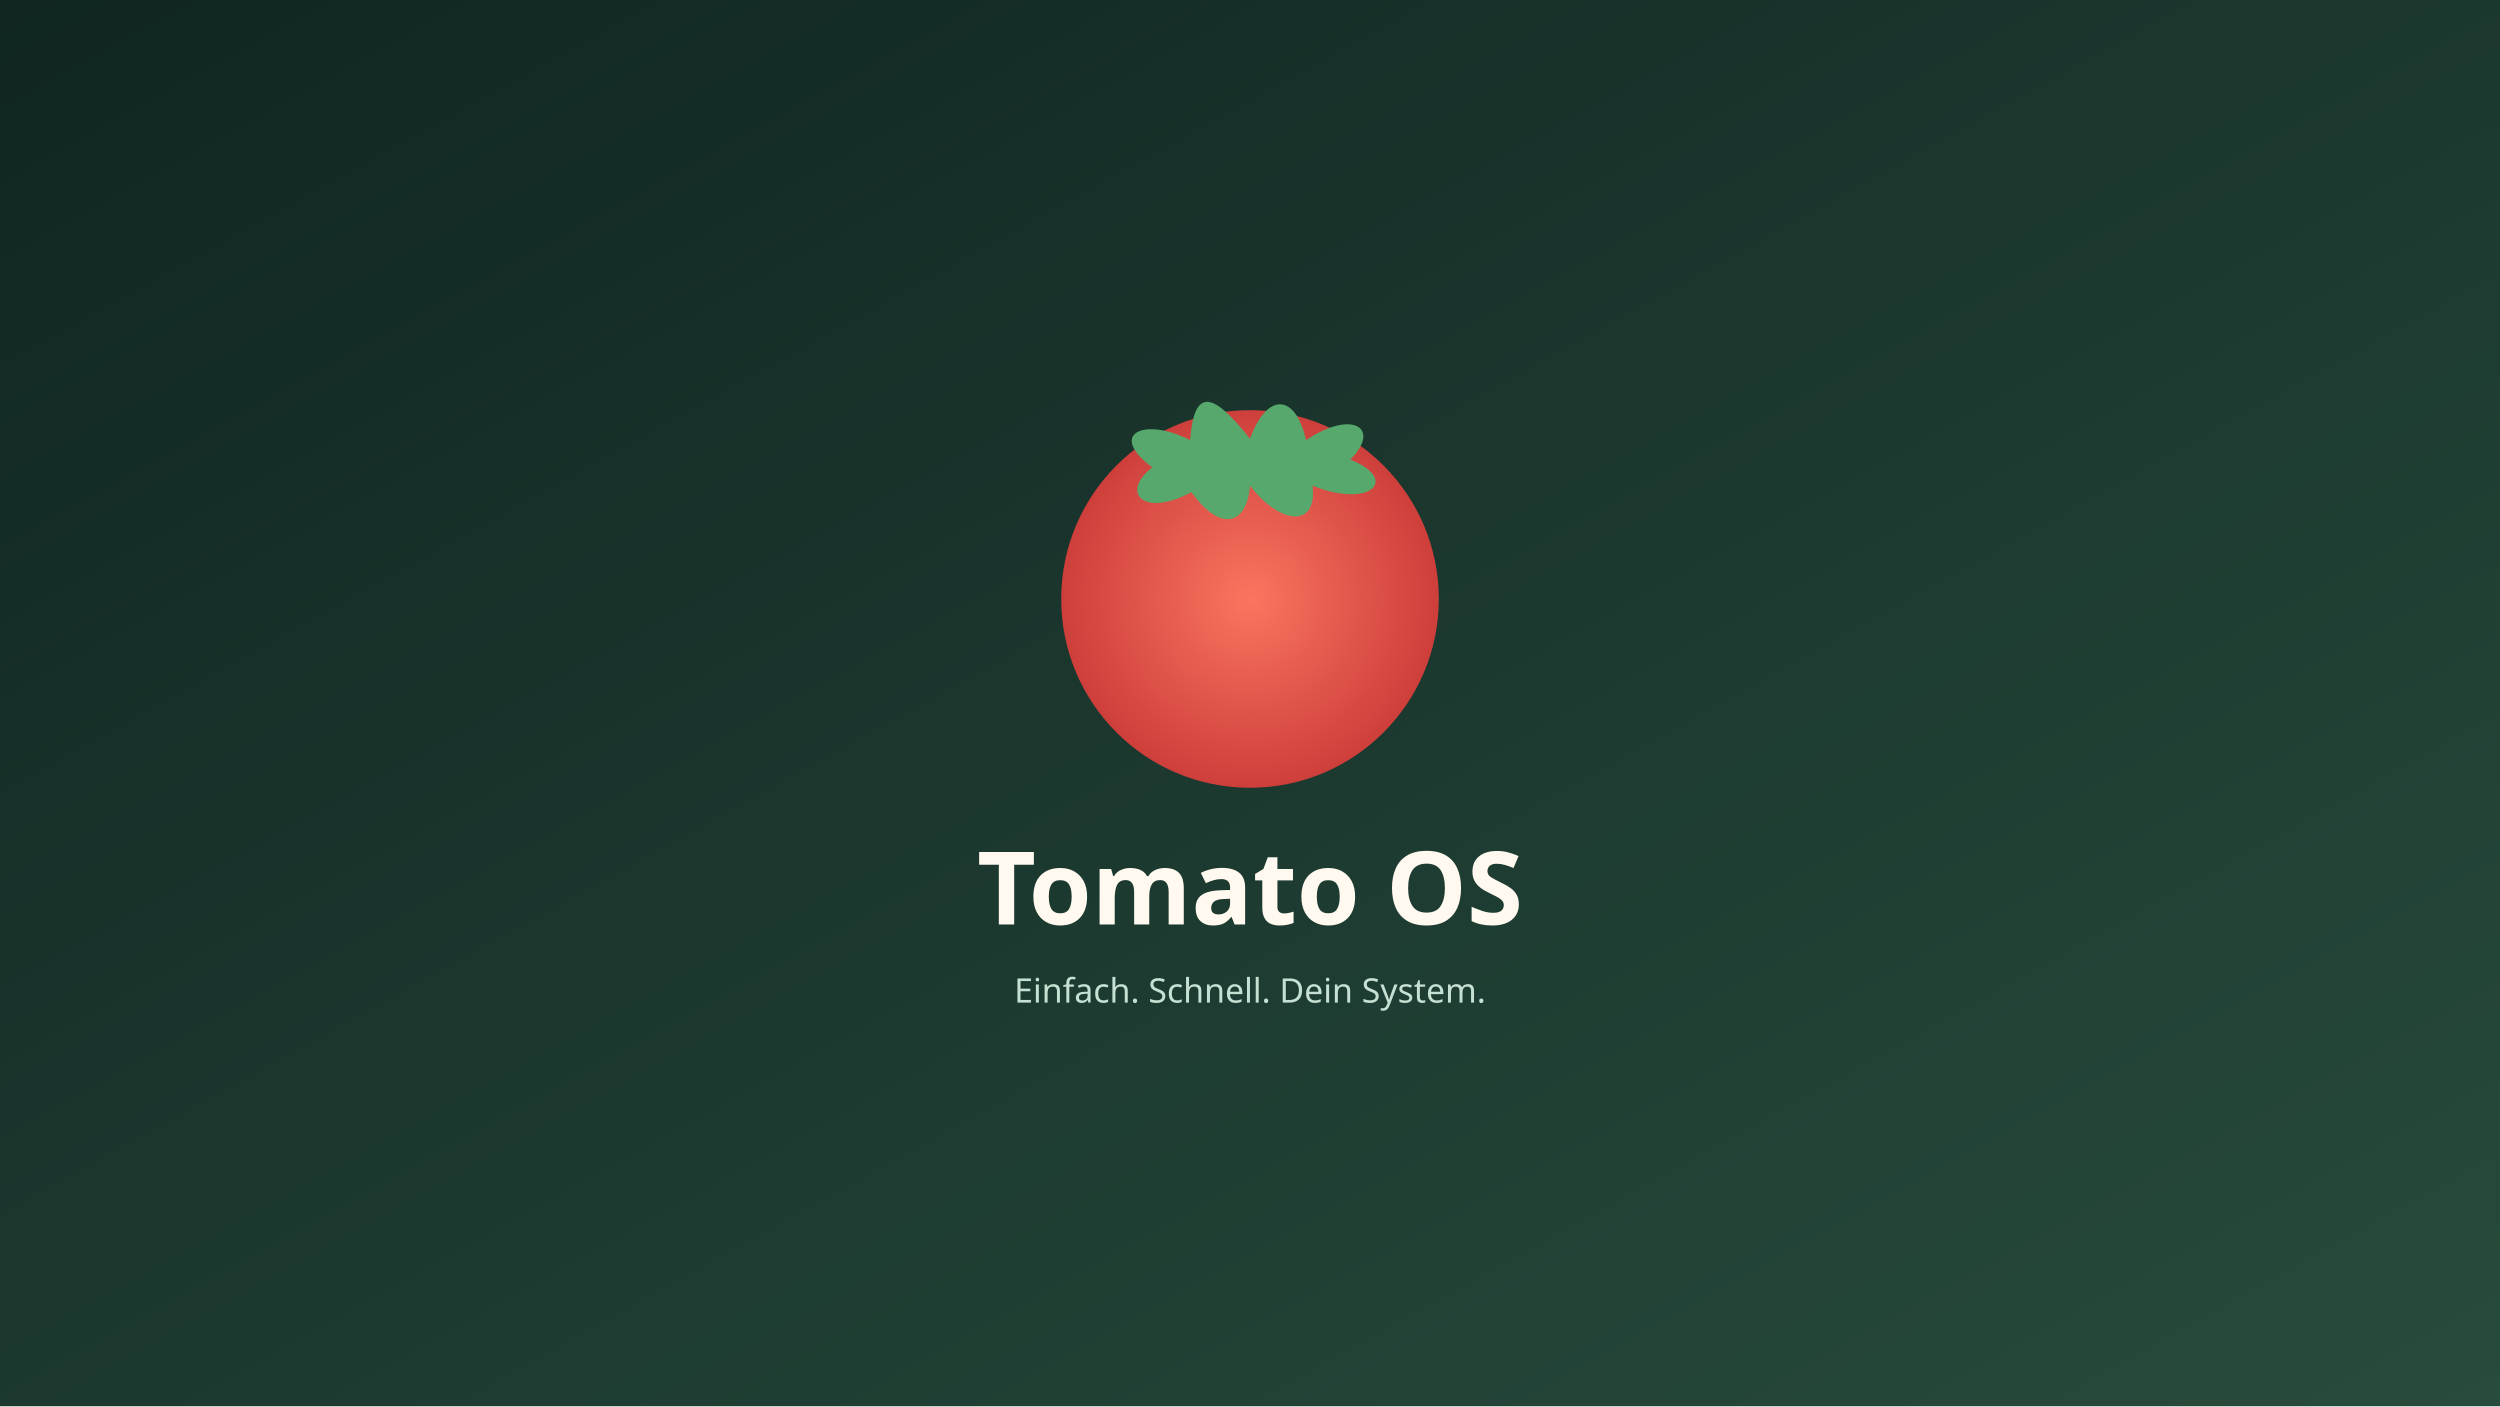
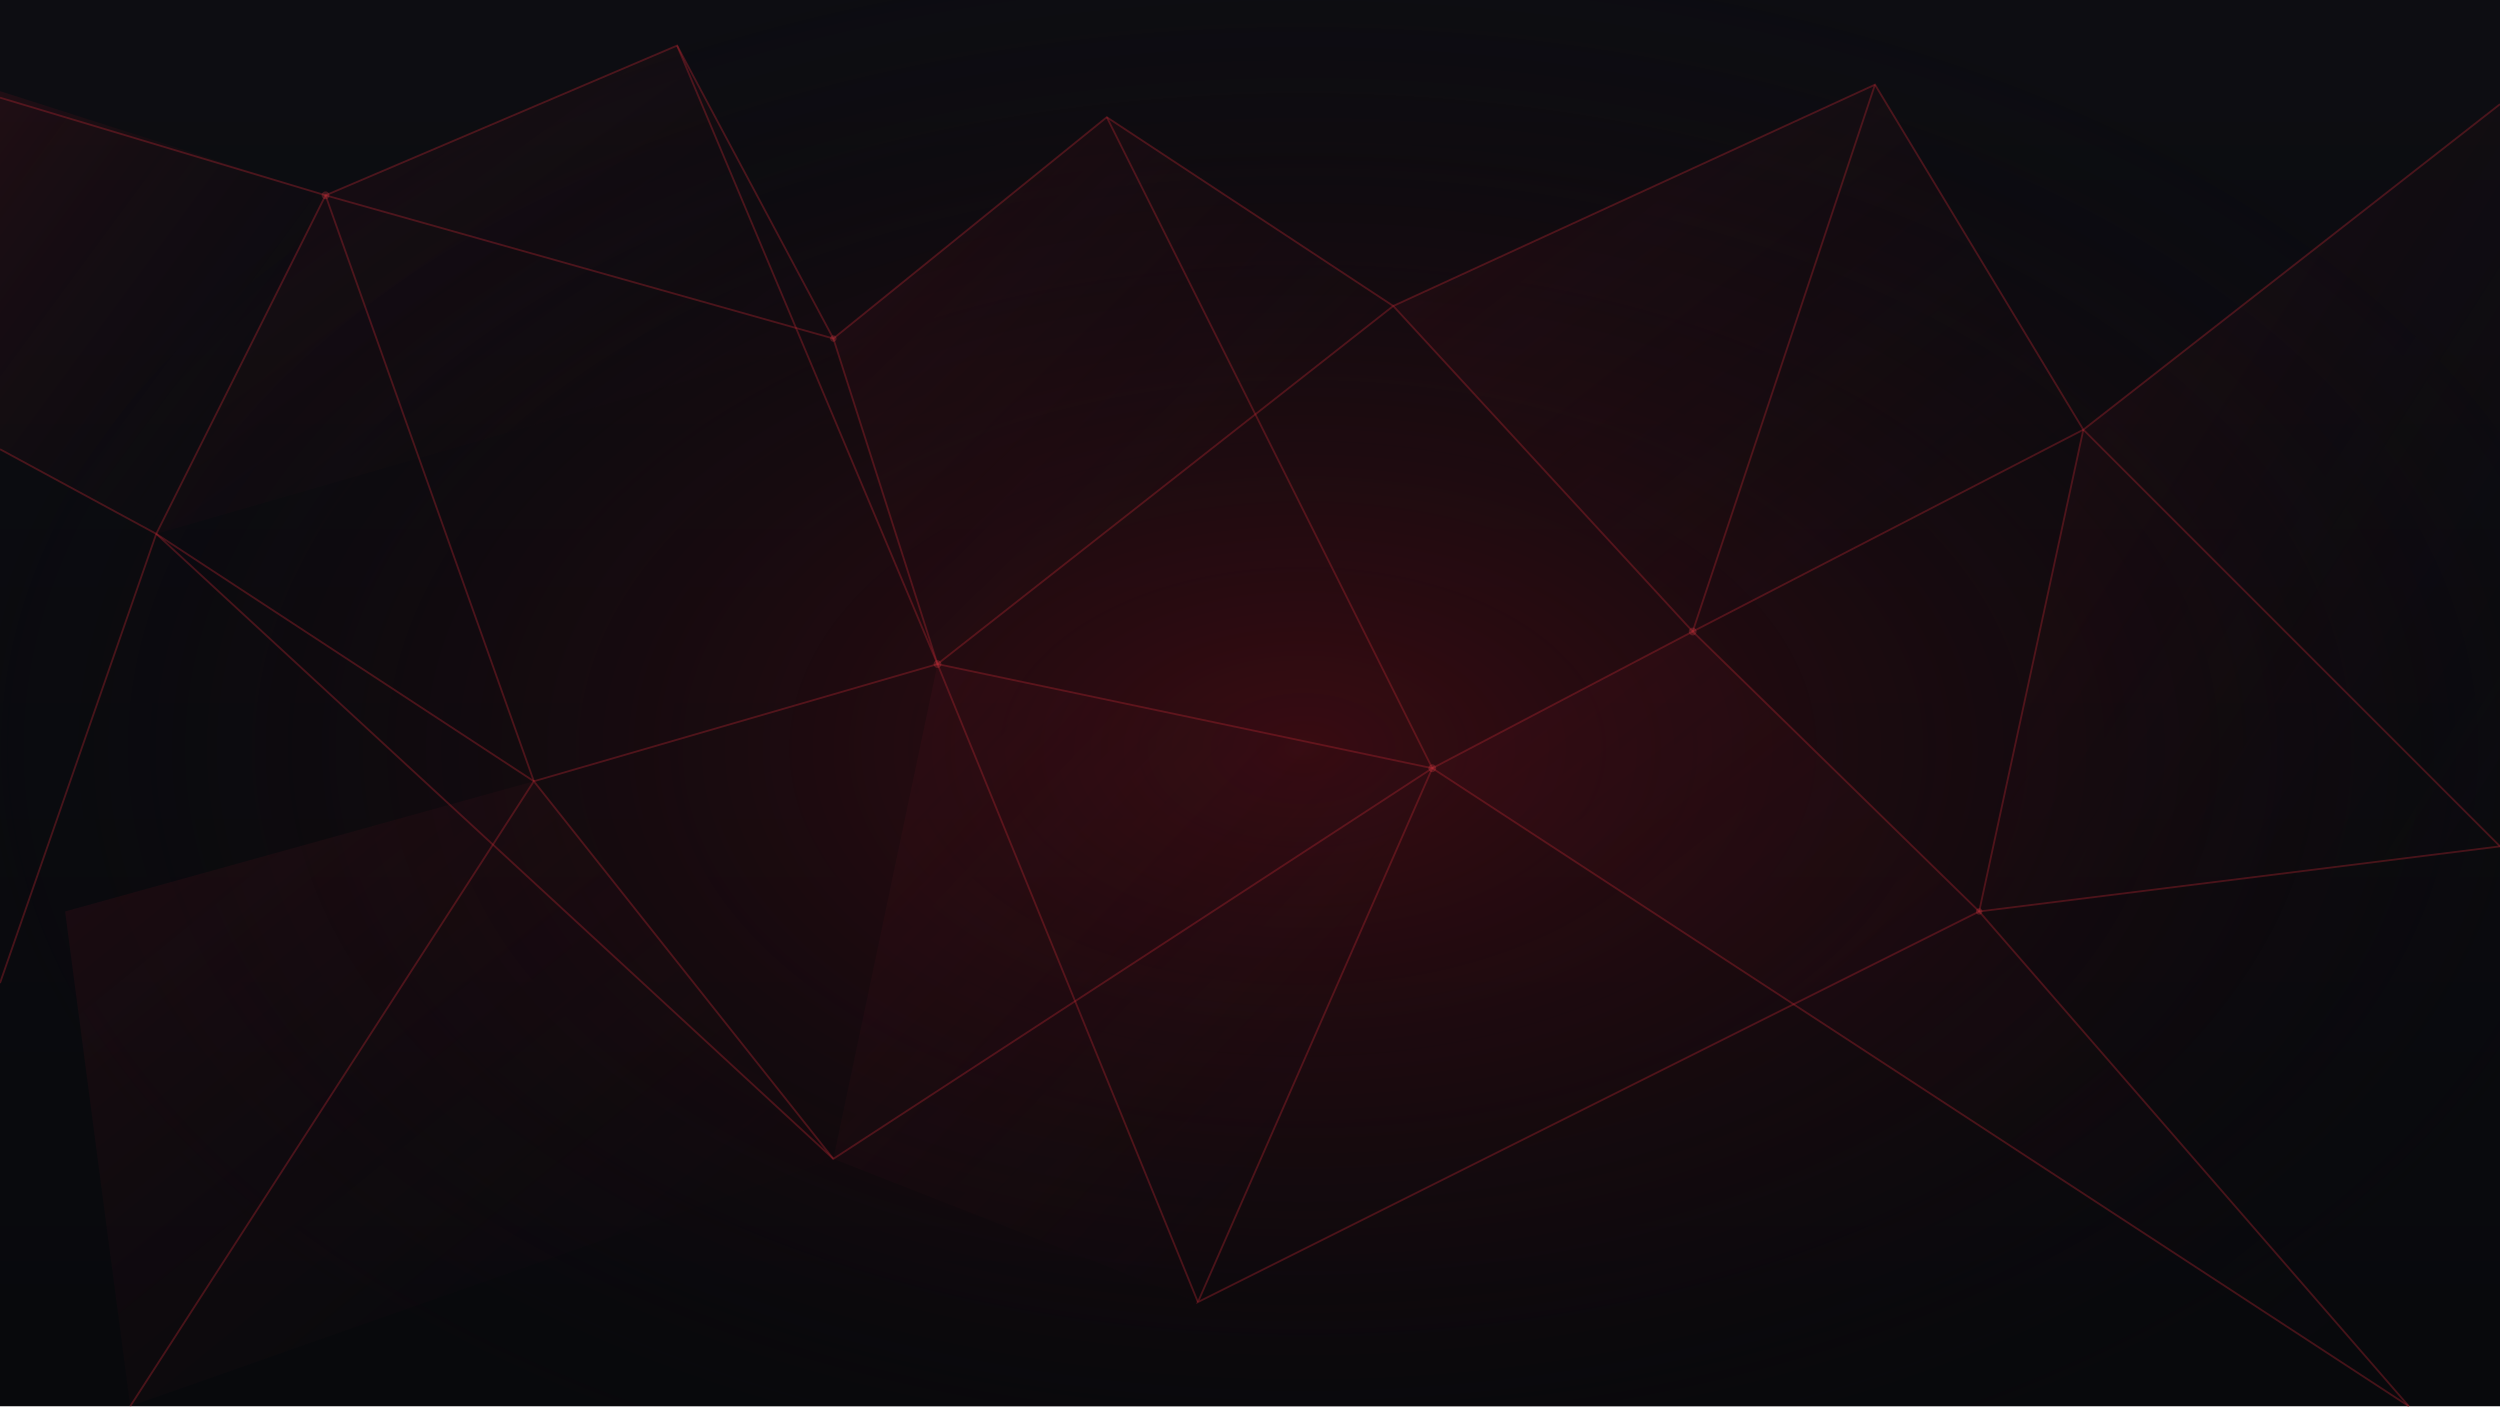
<svg xmlns="http://www.w3.org/2000/svg" width="1920" height="1080" viewBox="0 0 1920 1080">
  <defs>
-     <linearGradient id="bg" x2="1" y2="1">
-       <stop stop-color="#102521" />
-       <stop offset="1" stop-color="#274b3c" />
+     <radialGradient id="redGlow">
+       <stop stop-color="#4a0c13" stop-opacity=".72" />
+       <stop offset=".65" stop-color="#1b090d" stop-opacity=".34" />
+       <stop offset="1" stop-color="#07080c" stop-opacity="0" />
+     </radialGradient>
+     <linearGradient id="base" x2="0" y2="1">
+       <stop stop-color="#0d0d12" />
+       <stop offset="1" stop-color="#08090c" />
    </linearGradient>
-     <radialGradient id="tomato">
-       <stop stop-color="#fa7560" />
-       <stop offset="1" stop-color="#ce3f3b" />
-     </radialGradient>
+     <linearGradient id="facet" x2="1" y2="1">
+       <stop stop-color="#4a1019" stop-opacity=".31" />
+       <stop offset="1" stop-color="#0b0b10" stop-opacity="0" />
+     </linearGradient>
  </defs>
-   <rect width="1920" height="1080" fill="url(#bg)" />
-   <circle cx="960" cy="460" r="145" fill="url(#tomato)" />
-   <path d="M960 337 C931 300 917 298 914 338 C879 320 850 333 885 359 C860 378 878 398 915 378 C939 411 958 401 960 373 C984 404 1012 405 1008 373 C1053 391 1075 368 1037 353 C1061 329 1039 314 1003 338 C995 302 973 301 960 337 Z" fill="#57a86c" />
-   <text x="960" y="710" text-anchor="middle" fill="#fff9ef" font-family="sans-serif" font-size="78" font-weight="700">Tomato OS</text>
-   <text x="960" y="770" text-anchor="middle" fill="#c6e0d3" font-family="sans-serif" font-size="26">Einfach. Schnell. Dein System.</text>
+   <rect width="1920" height="1080" fill="url(#base)" />
+   <ellipse cx="1000" cy="575" rx="1030" ry="630" fill="url(#redGlow)" />
+   <g fill="url(#facet)">
+     <path d="M0 70 250 150 120 410 0 345Z" />
+     <path d="M250 150 520 35 640 260 120 410Z" />
+     <path d="M640 260 850 90 1070 235 720 510Z" />
+     <path d="M1070 235 1440 65 1600 330 1300 485Z" />
+     <path d="M1600 330 1920 80 1920 650 1520 700Z" />
+     <path d="M50 700 410 600 640 890 100 1080Z" />
+     <path d="M720 510 1100 590 920 1000 640 890Z" />
+     <path d="M1300 485 1520 700 1850 1080 1100 590Z" />
+   </g>
+   <g fill="none" stroke="#b42531" stroke-opacity=".36" stroke-width="1.4">
+     <path d="M0 75 250 150 520 35 640 260 850 90 1070 235 1440 65 1600 330 1920 80" />
+     <path d="M0 345 120 410 250 150 640 260 720 510 1070 235 1300 485 1600 330 1920 650" />
+     <path d="M0 755 120 410 410 600 720 510 1100 590 1300 485 1520 700 1920 650" />
+     <path d="M100 1080 410 600 640 890 1100 590 920 1000 1520 700 1850 1080" />
+     <path d="M250 150 410 600 M520 35 720 510 M850 90 1100 590 M1440 65 1300 485 M1600 330 1520 700" />
+     <path d="M120 410 640 890 M720 510 920 1000 M1100 590 1850 1080" />
+   </g>
+   <g fill="#f2444b" opacity=".24">
+     <circle cx="250" cy="150" r="3" />
+     <circle cx="640" cy="260" r="2.5" />
+     <circle cx="720" cy="510" r="3" />
+     <circle cx="1300" cy="485" r="3" />
+     <circle cx="1520" cy="700" r="2.5" />
+     <circle cx="1100" cy="590" r="3" />
+   </g>
</svg>
